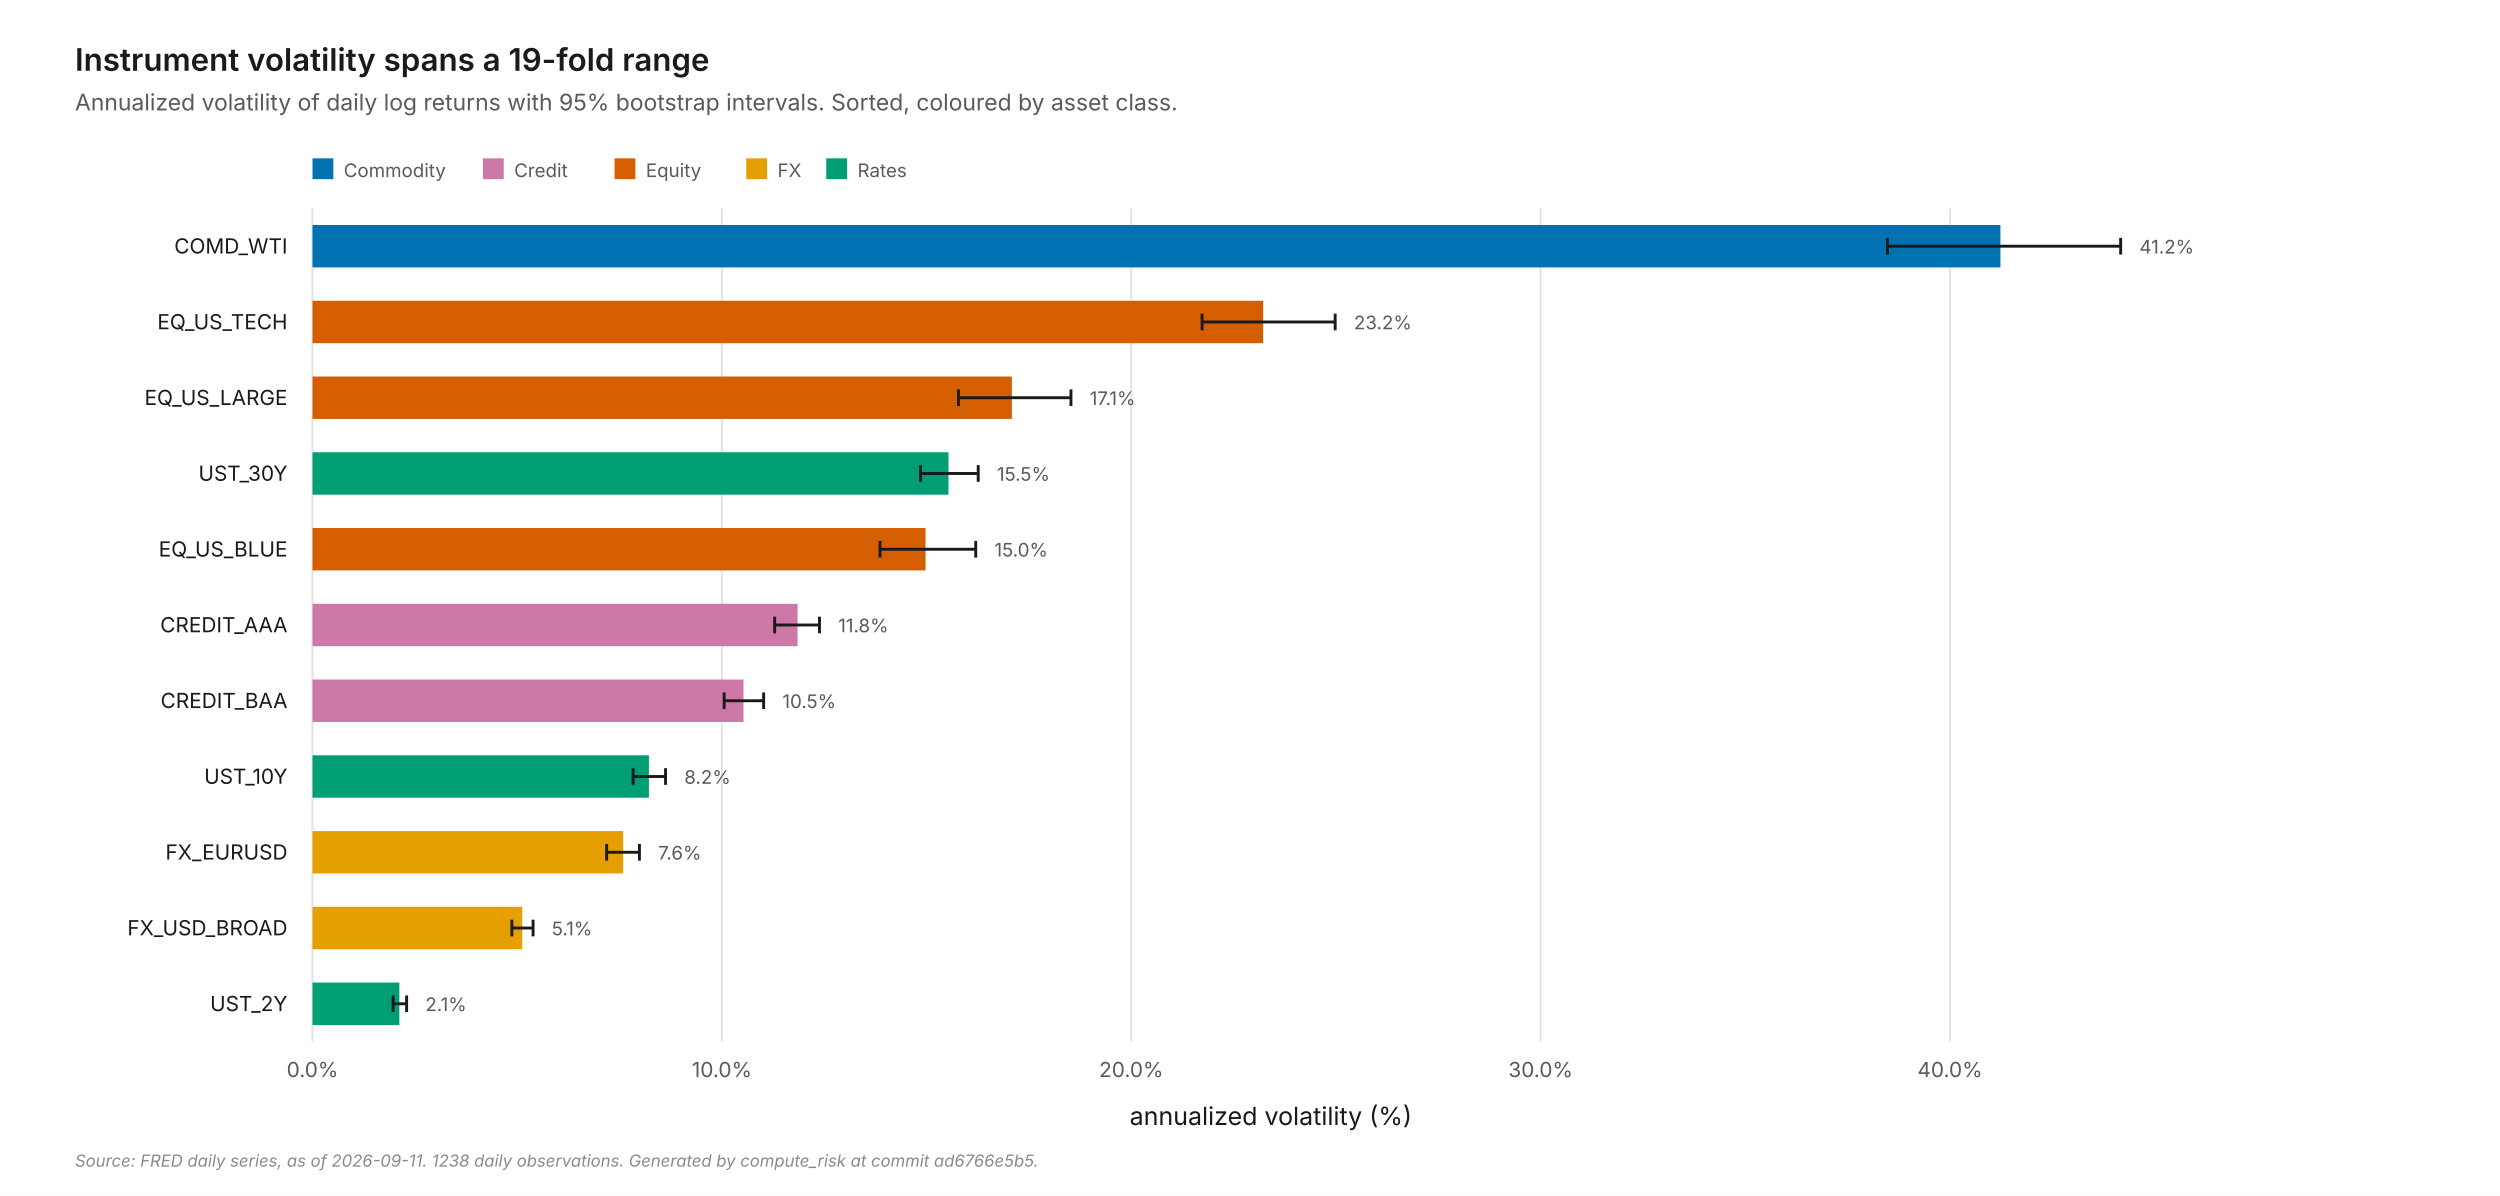
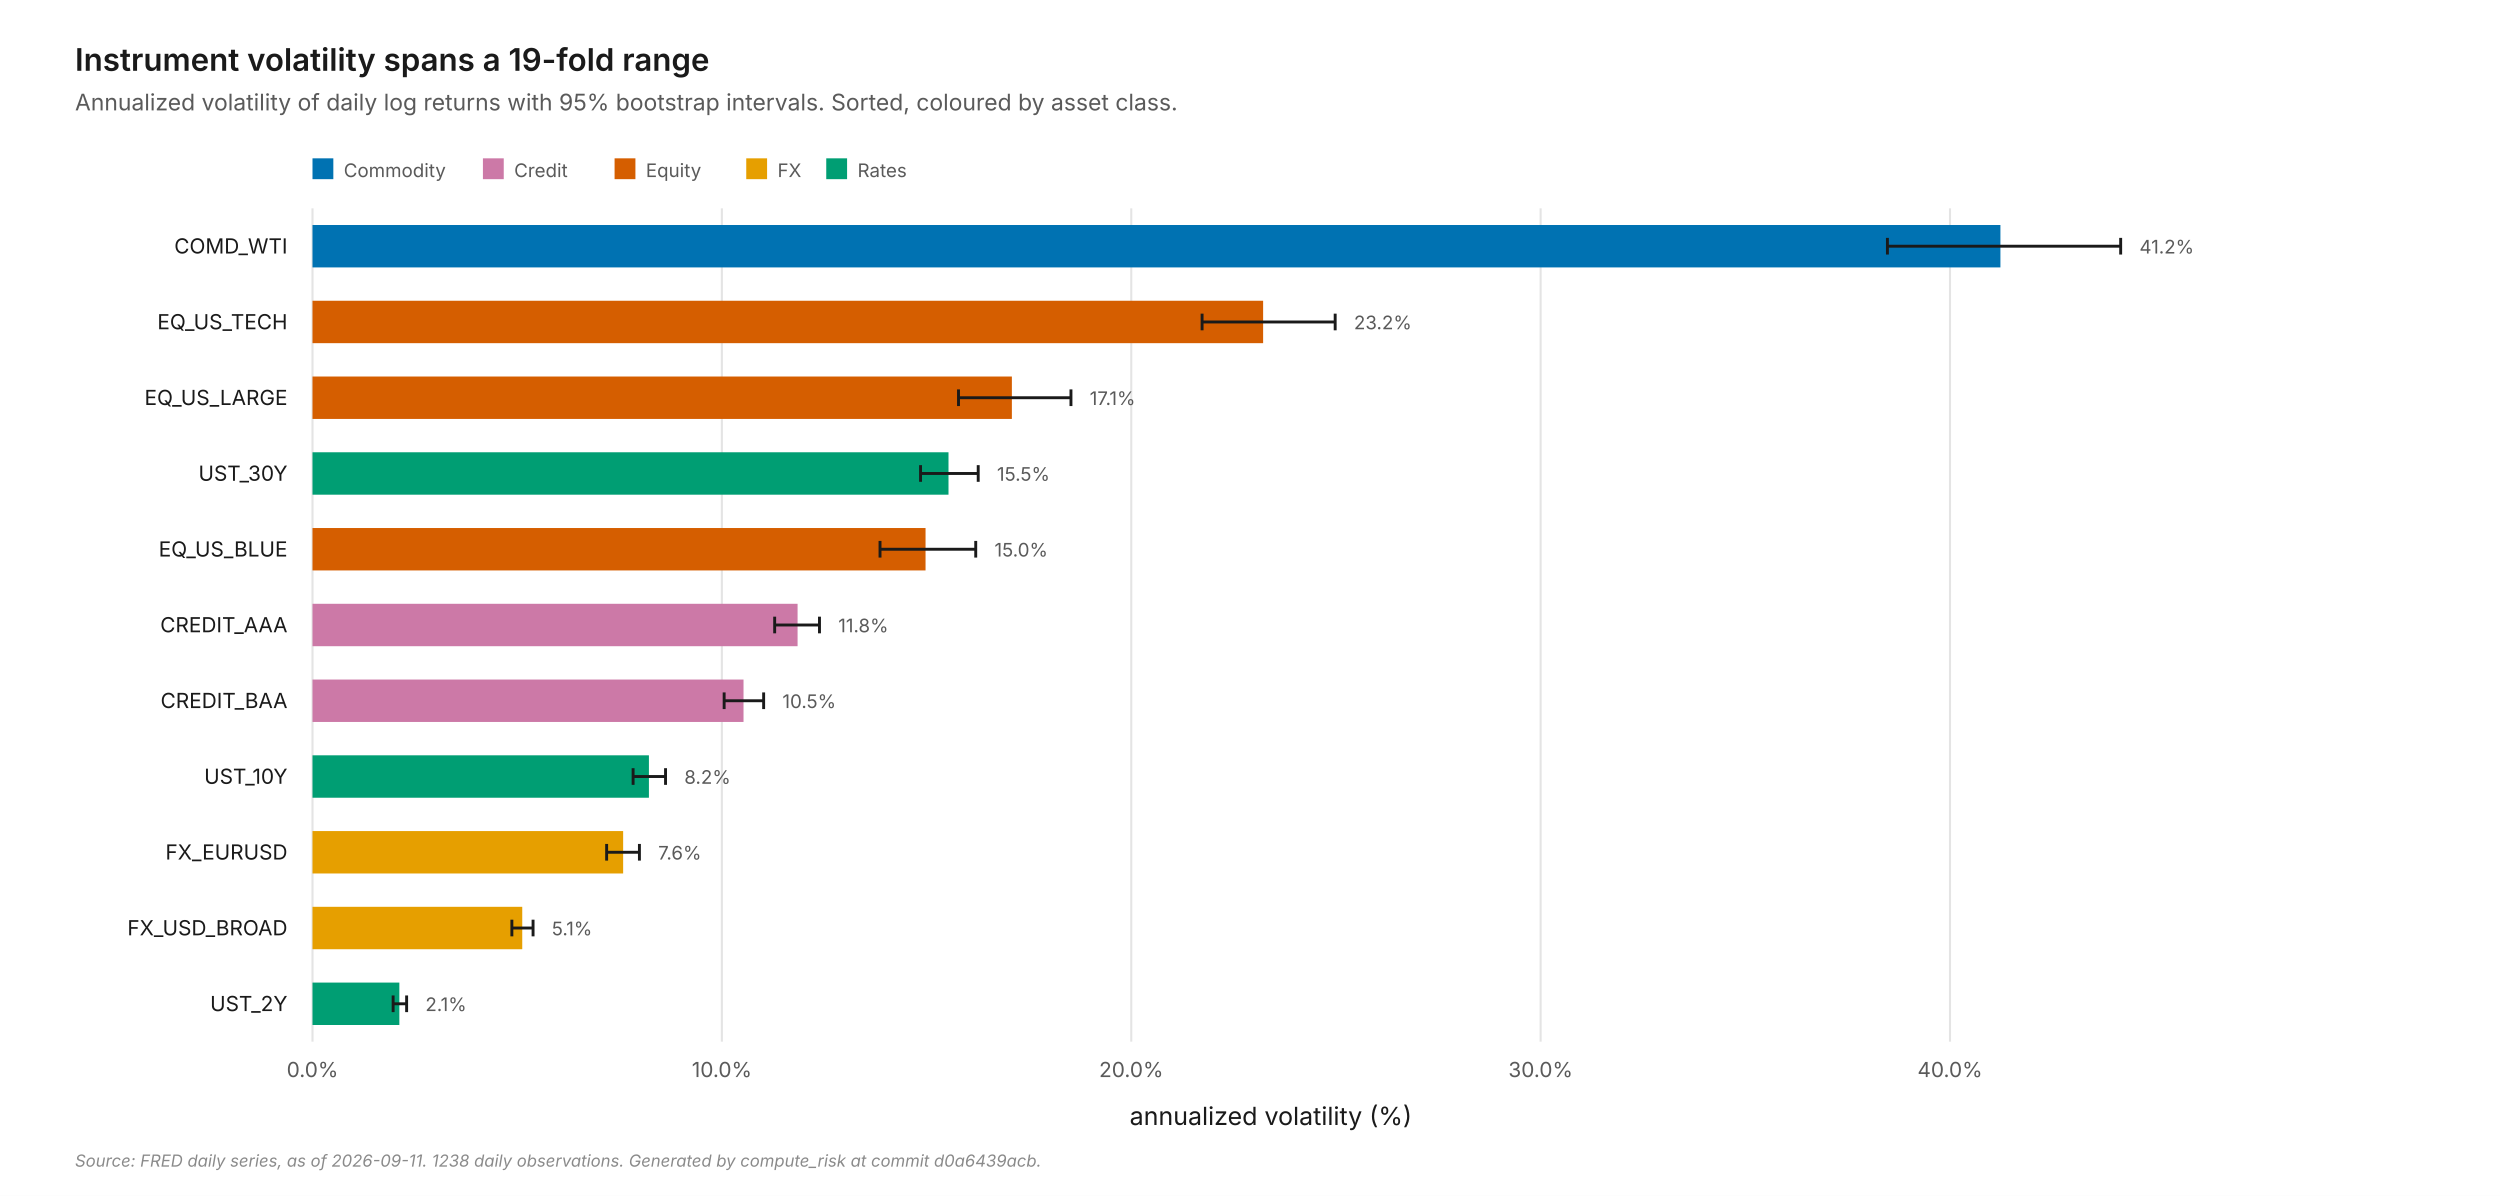
<svg xmlns="http://www.w3.org/2000/svg" width="1200" height="574" viewBox="0 0 1200 574" font-family="Inter, 'Helvetica Neue', Helvetica, Arial, 'Liberation Sans', sans-serif">
  <rect width="1200" height="574" fill="#ffffff" />
  <text x="36" y="34" font-size="15.0" font-weight="600" fill="#1a1a1a">Instrument volatility spans a 19-fold range</text>
  <text x="36" y="53" font-size="11.0" fill="#5a5a5a">Annualized volatility of daily log returns with 95% bootstrap intervals. Sorted, coloured by asset class.</text>
  <line x1="150.00" y1="100.00" x2="150.00" y2="500.00" stroke="#e4e4e4" stroke-width="1.00" />
  <text x="150.00" y="517.00" font-size="10.0" fill="#5a5a5a" text-anchor="middle">0.0%</text>
  <line x1="346.50" y1="100.00" x2="346.50" y2="500.00" stroke="#e4e4e4" stroke-width="1.00" />
  <text x="346.50" y="517.00" font-size="10.0" fill="#5a5a5a" text-anchor="middle">10.0%</text>
  <line x1="543.00" y1="100.00" x2="543.00" y2="500.00" stroke="#e4e4e4" stroke-width="1.00" />
  <text x="543.00" y="517.00" font-size="10.0" fill="#5a5a5a" text-anchor="middle">20.0%</text>
  <line x1="739.50" y1="100.00" x2="739.50" y2="500.00" stroke="#e4e4e4" stroke-width="1.00" />
  <text x="739.50" y="517.00" font-size="10.0" fill="#5a5a5a" text-anchor="middle">30.0%</text>
  <line x1="936.00" y1="100.00" x2="936.00" y2="500.00" stroke="#e4e4e4" stroke-width="1.00" />
  <text x="936.00" y="517.00" font-size="10.0" fill="#5a5a5a" text-anchor="middle">40.0%</text>
  <text x="610.00" y="540.00" font-size="12.0" fill="#1a1a1a" text-anchor="middle">annualized volatility (%)</text>
  <rect x="150.00" y="108.00" width="810.20" height="20.36" fill="#0072b2" />
  <line x1="905.96" y1="118.18" x2="1017.92" y2="118.18" stroke="#1a1a1a" stroke-width="1.40" />
  <line x1="905.96" y1="114.18" x2="905.96" y2="122.18" stroke="#1a1a1a" stroke-width="1.40" />
  <line x1="1017.92" y1="114.18" x2="1017.92" y2="122.18" stroke="#1a1a1a" stroke-width="1.40" />
  <text x="138.00" y="121.68" font-size="10.0" fill="#1a1a1a" text-anchor="end">COMD_WTI</text>
  <text x="1026.92" y="121.68" font-size="9.0" fill="#5a5a5a" text-anchor="start">41.2%</text>
  <rect x="150.00" y="144.36" width="456.30" height="20.36" fill="#d55e00" />
  <line x1="577.00" y1="154.55" x2="640.88" y2="154.55" stroke="#1a1a1a" stroke-width="1.40" />
  <line x1="577.00" y1="150.55" x2="577.00" y2="158.55" stroke="#1a1a1a" stroke-width="1.40" />
  <line x1="640.88" y1="150.55" x2="640.88" y2="158.55" stroke="#1a1a1a" stroke-width="1.40" />
  <text x="138.00" y="158.05" font-size="10.0" fill="#1a1a1a" text-anchor="end">EQ_US_TECH</text>
  <text x="649.88" y="158.05" font-size="9.0" fill="#5a5a5a" text-anchor="start">23.2%</text>
  <rect x="150.00" y="180.73" width="335.70" height="20.36" fill="#d55e00" />
  <line x1="460.08" y1="190.91" x2="514.06" y2="190.91" stroke="#1a1a1a" stroke-width="1.40" />
  <line x1="460.08" y1="186.91" x2="460.08" y2="194.91" stroke="#1a1a1a" stroke-width="1.40" />
  <line x1="514.06" y1="186.91" x2="514.06" y2="194.91" stroke="#1a1a1a" stroke-width="1.40" />
  <text x="138.00" y="194.41" font-size="10.0" fill="#1a1a1a" text-anchor="end">EQ_US_LARGE</text>
  <text x="523.06" y="194.41" font-size="9.0" fill="#5a5a5a" text-anchor="start">17.1%</text>
  <rect x="150.00" y="217.09" width="305.28" height="20.36" fill="#009e73" />
  <line x1="441.87" y1="227.27" x2="469.54" y2="227.27" stroke="#1a1a1a" stroke-width="1.40" />
  <line x1="441.87" y1="223.27" x2="441.87" y2="231.27" stroke="#1a1a1a" stroke-width="1.40" />
  <line x1="469.54" y1="223.27" x2="469.54" y2="231.27" stroke="#1a1a1a" stroke-width="1.40" />
  <text x="138.00" y="230.77" font-size="10.0" fill="#1a1a1a" text-anchor="end">UST_30Y</text>
  <text x="478.54" y="230.77" font-size="9.0" fill="#5a5a5a" text-anchor="start">15.5%</text>
  <rect x="150.00" y="253.45" width="294.26" height="20.36" fill="#d55e00" />
  <line x1="422.41" y1="263.64" x2="468.35" y2="263.64" stroke="#1a1a1a" stroke-width="1.40" />
  <line x1="422.41" y1="259.64" x2="422.41" y2="267.64" stroke="#1a1a1a" stroke-width="1.40" />
  <line x1="468.35" y1="259.64" x2="468.35" y2="267.64" stroke="#1a1a1a" stroke-width="1.40" />
  <text x="138.00" y="267.14" font-size="10.0" fill="#1a1a1a" text-anchor="end">EQ_US_BLUE</text>
  <text x="477.35" y="267.14" font-size="9.0" fill="#5a5a5a" text-anchor="start">15.0%</text>
  <rect x="150.00" y="289.82" width="232.84" height="20.36" fill="#cc79a7" />
  <line x1="371.84" y1="300.00" x2="393.35" y2="300.00" stroke="#1a1a1a" stroke-width="1.40" />
  <line x1="371.84" y1="296.00" x2="371.84" y2="304.00" stroke="#1a1a1a" stroke-width="1.40" />
  <line x1="393.35" y1="296.00" x2="393.35" y2="304.00" stroke="#1a1a1a" stroke-width="1.40" />
  <text x="138.00" y="303.50" font-size="10.0" fill="#1a1a1a" text-anchor="end">CREDIT_AAA</text>
  <text x="402.35" y="303.50" font-size="9.0" fill="#5a5a5a" text-anchor="start">11.8%</text>
  <rect x="150.00" y="326.18" width="206.89" height="20.36" fill="#cc79a7" />
  <line x1="347.59" y1="336.36" x2="366.55" y2="336.36" stroke="#1a1a1a" stroke-width="1.40" />
  <line x1="347.59" y1="332.36" x2="347.59" y2="340.36" stroke="#1a1a1a" stroke-width="1.40" />
  <line x1="366.55" y1="332.36" x2="366.55" y2="340.36" stroke="#1a1a1a" stroke-width="1.40" />
  <text x="138.00" y="339.86" font-size="10.0" fill="#1a1a1a" text-anchor="end">CREDIT_BAA</text>
  <text x="375.55" y="339.86" font-size="9.0" fill="#5a5a5a" text-anchor="start">10.5%</text>
  <rect x="150.00" y="362.55" width="161.48" height="20.36" fill="#009e73" />
  <line x1="303.89" y1="372.73" x2="319.46" y2="372.73" stroke="#1a1a1a" stroke-width="1.40" />
  <line x1="303.89" y1="368.73" x2="303.89" y2="376.73" stroke="#1a1a1a" stroke-width="1.40" />
  <line x1="319.46" y1="368.73" x2="319.46" y2="376.73" stroke="#1a1a1a" stroke-width="1.40" />
  <text x="138.00" y="376.23" font-size="10.0" fill="#1a1a1a" text-anchor="end">UST_10Y</text>
  <text x="328.46" y="376.23" font-size="9.0" fill="#5a5a5a" text-anchor="start">8.2%</text>
  <rect x="150.00" y="398.91" width="149.11" height="20.36" fill="#e69f00" />
  <line x1="291.19" y1="409.09" x2="306.92" y2="409.09" stroke="#1a1a1a" stroke-width="1.40" />
  <line x1="291.19" y1="405.09" x2="291.19" y2="413.09" stroke="#1a1a1a" stroke-width="1.40" />
  <line x1="306.92" y1="405.09" x2="306.92" y2="413.09" stroke="#1a1a1a" stroke-width="1.40" />
  <text x="138.00" y="412.59" font-size="10.0" fill="#1a1a1a" text-anchor="end">FX_EURUSD</text>
  <text x="315.92" y="412.59" font-size="9.0" fill="#5a5a5a" text-anchor="start">7.6%</text>
  <rect x="150.00" y="435.27" width="100.68" height="20.36" fill="#e69f00" />
  <line x1="245.70" y1="445.45" x2="255.87" y2="445.45" stroke="#1a1a1a" stroke-width="1.40" />
  <line x1="245.70" y1="441.45" x2="245.70" y2="449.45" stroke="#1a1a1a" stroke-width="1.40" />
  <line x1="255.87" y1="441.45" x2="255.87" y2="449.45" stroke="#1a1a1a" stroke-width="1.40" />
  <text x="138.00" y="448.95" font-size="10.0" fill="#1a1a1a" text-anchor="end">FX_USD_BROAD</text>
  <text x="264.87" y="448.95" font-size="9.0" fill="#5a5a5a" text-anchor="start">5.1%</text>
  <rect x="150.00" y="471.64" width="41.69" height="20.36" fill="#009e73" />
  <line x1="188.70" y1="481.82" x2="195.18" y2="481.82" stroke="#1a1a1a" stroke-width="1.40" />
  <line x1="188.70" y1="477.82" x2="188.70" y2="485.82" stroke="#1a1a1a" stroke-width="1.40" />
  <line x1="195.18" y1="477.82" x2="195.18" y2="485.82" stroke="#1a1a1a" stroke-width="1.40" />
  <text x="138.00" y="485.32" font-size="10.0" fill="#1a1a1a" text-anchor="end">UST_2Y</text>
  <text x="204.18" y="485.32" font-size="9.0" fill="#5a5a5a" text-anchor="start">2.1%</text>
  <rect x="150.00" y="76.00" width="10.00" height="10.00" fill="#0072b2" />
  <text x="165.00" y="85.00" font-size="9.0" fill="#5a5a5a" text-anchor="start">Commodity</text>
  <rect x="231.80" y="76.00" width="10.00" height="10.00" fill="#cc79a7" />
  <text x="246.80" y="85.00" font-size="9.0" fill="#5a5a5a" text-anchor="start">Credit</text>
  <rect x="295.00" y="76.00" width="10.00" height="10.00" fill="#d55e00" />
  <text x="310.00" y="85.00" font-size="9.0" fill="#5a5a5a" text-anchor="start">Equity</text>
  <rect x="358.20" y="76.00" width="10.00" height="10.00" fill="#e69f00" />
  <text x="373.20" y="85.00" font-size="9.0" fill="#5a5a5a" text-anchor="start">FX</text>
  <rect x="396.60" y="76.00" width="10.00" height="10.00" fill="#009e73" />
  <text x="411.60" y="85.00" font-size="9.0" fill="#5a5a5a" text-anchor="start">Rates</text>
-   <text x="36" y="560" font-size="8.0" font-style="italic" fill="#8a8a8a">Source: FRED daily series, as of 2026-09-11. 1238 daily observations. Generated by compute_risk at commit ad6766e5b5.</text>
+   <text x="36" y="560" font-size="8.0" font-style="italic" fill="#8a8a8a">Source: FRED daily series, as of 2026-09-11. 1238 daily observations. Generated by compute_risk at commit d0a6439acb.</text>
</svg>
